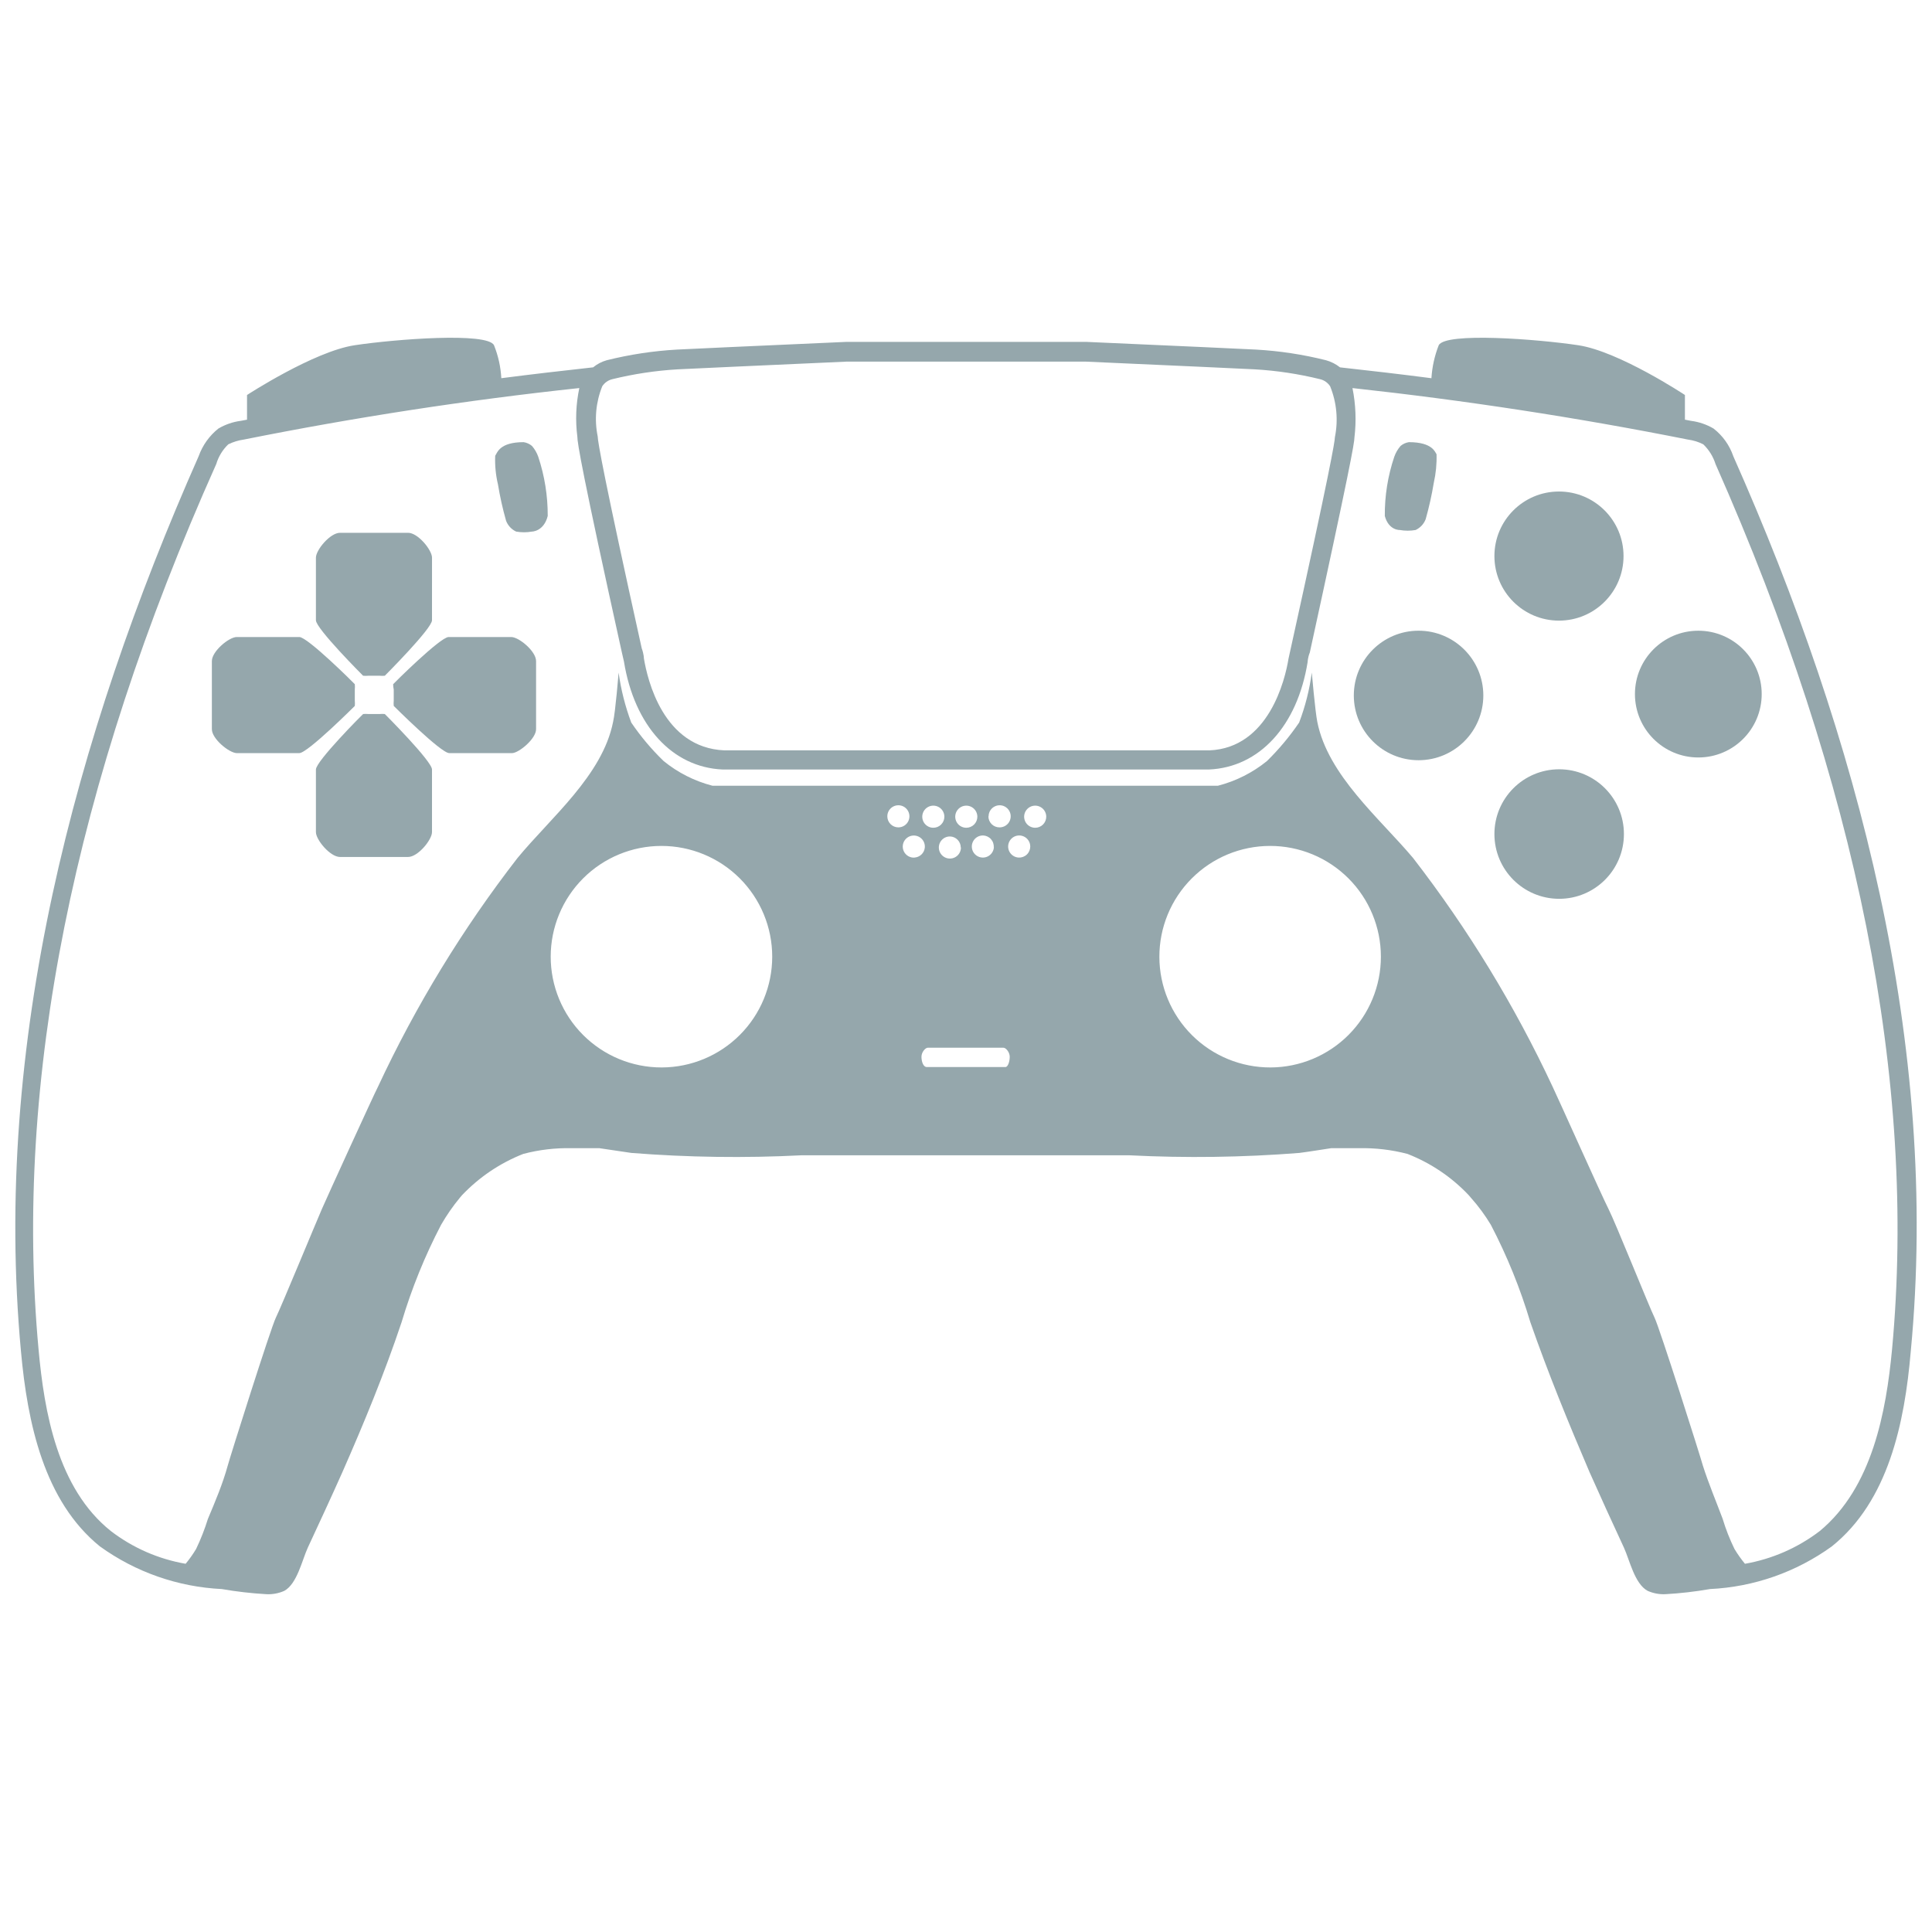
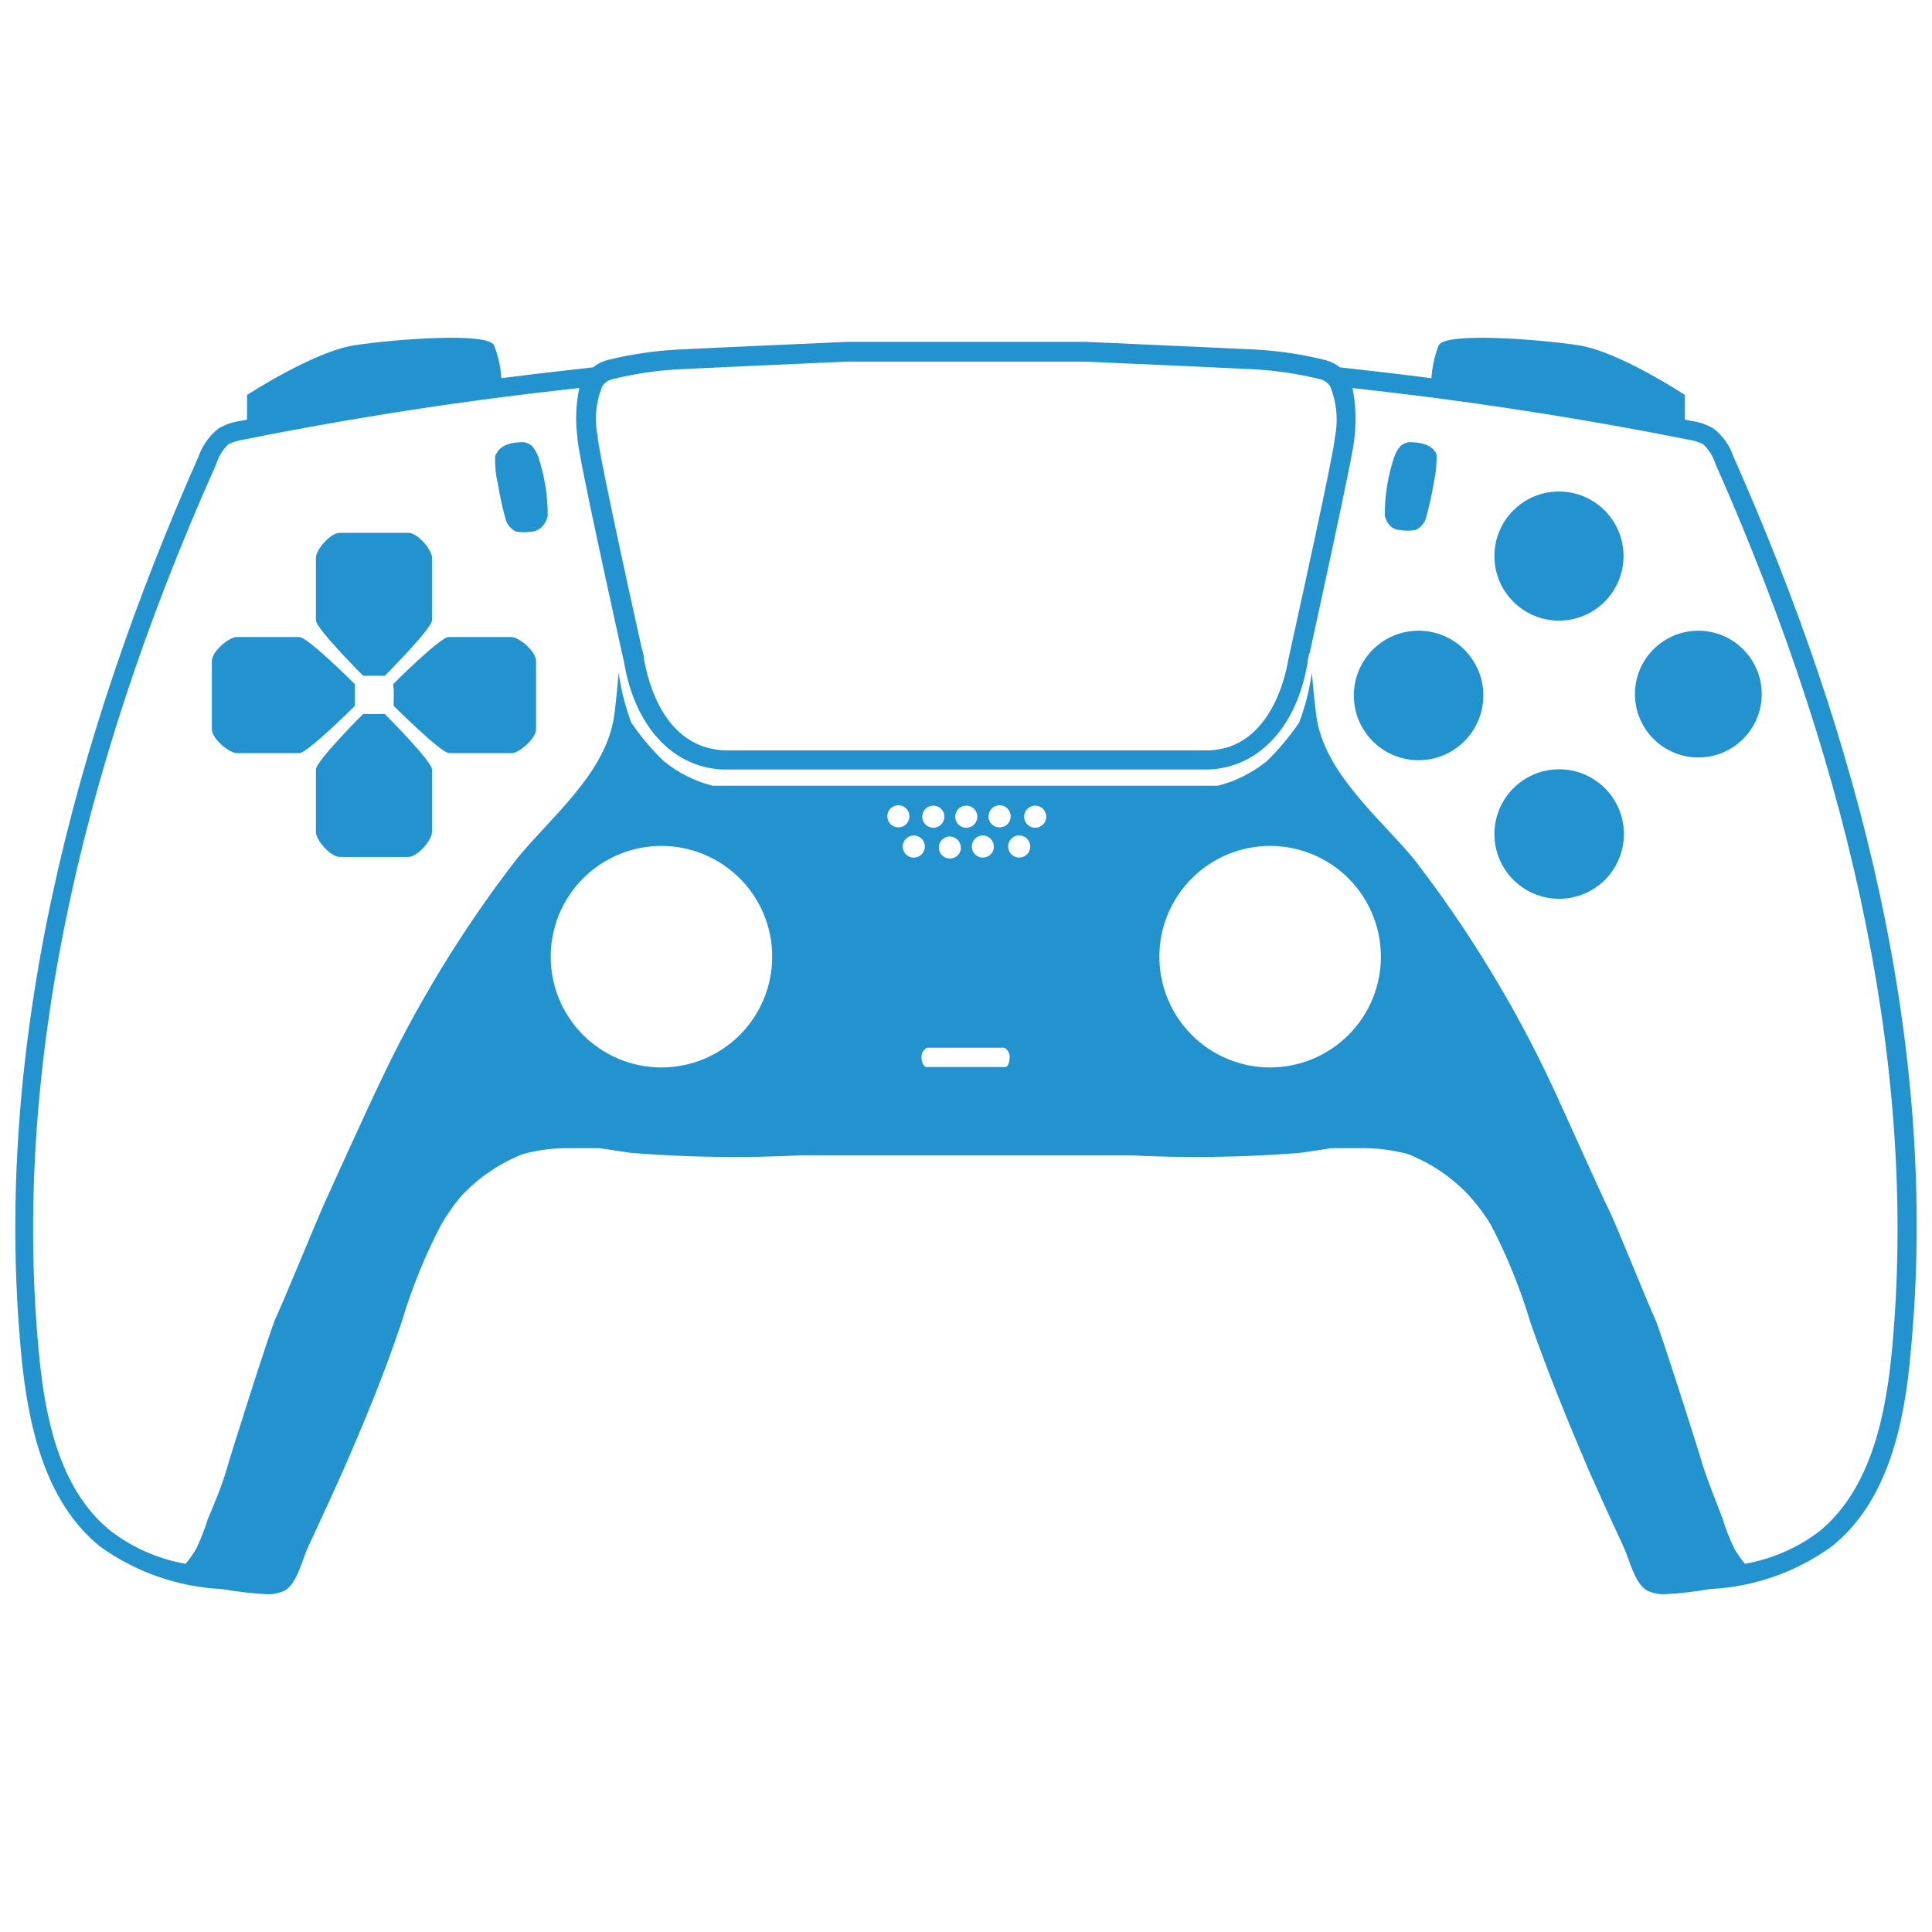
- <svg xmlns="http://www.w3.org/2000/svg" width="548pt" height="548pt" version="1.1" viewBox="0 0 548 548" id="svg242" fill="#95A7AC">
+ <svg xmlns="http://www.w3.org/2000/svg" width="548pt" height="548pt" version="1.1" viewBox="0 0 548 548" id="svg242" fill="#2293CE">
  <defs id="defs216">
    <symbol id="w" overflow="visible">
      <path d="m 18.766,-1.125 c -0.969,0.5 -1.98,0.875 -3.031,1.125 -1.043,0.258 -2.137,0.391 -3.281,0.391 -3.398,0 -6.09,-0.945 -8.078,-2.844 -1.992,-1.906 -2.984,-4.484 -2.984,-7.734 0,-3.258 0.992,-5.836 2.984,-7.734 1.988,-1.906 4.68,-2.859 8.078,-2.859 1.145,0 2.238,0.133 3.281,0.391 1.051,0.25 2.062,0.625 3.031,1.125 v 4.219 c -0.98,-0.656 -1.945,-1.141 -2.891,-1.453 -0.949,-0.312 -1.949,-0.469 -3,-0.469 -1.875,0 -3.352,0.605 -4.422,1.812 -1.074,1.199 -1.609,2.856 -1.609,4.969 0,2.106 0.535,3.762 1.609,4.969 1.07,1.199 2.547,1.797 4.422,1.797 1.051,0 2.051,-0.148 3,-0.453 0.945,-0.312 1.91,-0.801 2.891,-1.469 z" id="path147" />
    </symbol>
    <symbol id="b" overflow="visible">
      <path d="m 13.734,-11.141 c -0.438,-0.195 -0.871,-0.344 -1.297,-0.438 -0.418,-0.102 -0.84,-0.156 -1.266,-0.156 -1.262,0 -2.231,0.406 -2.906,1.219 -0.68,0.805 -1.016,1.953 -1.016,3.453 v 7.062 H 2.359 v -15.312 h 4.891 v 2.516 c 0.625,-1 1.344,-1.727 2.156,-2.188 0.82,-0.469 1.801,-0.703 2.938,-0.703 0.164,0 0.344,0.012 0.531,0.031 0.195,0.012 0.477,0.039 0.844,0.078 z" id="path150" />
    </symbol>
    <symbol id="a" overflow="visible">
      <path d="m 17.641,-7.703 v 1.406 H 6.188 c 0.125,1.148 0.539,2.008 1.25,2.578 0.707,0.574 1.703,0.859 2.984,0.859 1.031,0 2.082,-0.148 3.156,-0.453 1.082,-0.312 2.191,-0.773 3.328,-1.391 v 3.766 c -1.156,0.438 -2.312,0.766 -3.469,0.984 -1.156,0.227 -2.312,0.344 -3.469,0.344 -2.773,0 -4.93,-0.703 -6.469,-2.109 -1.531,-1.406 -2.297,-3.379 -2.297,-5.922 0,-2.5 0.754,-4.461 2.266,-5.891 1.508,-1.438 3.582,-2.156 6.219,-2.156 2.406,0 4.332,0.73 5.781,2.188 1.445,1.449 2.172,3.383 2.172,5.797 z m -5.031,-1.625 c 0,-0.926 -0.273,-1.672 -0.812,-2.234 -0.543,-0.57 -1.25,-0.859 -2.125,-0.859 -0.949,0 -1.719,0.266 -2.312,0.797 -0.594,0.531 -0.965,1.297 -1.109,2.297 z" id="path153" />
    </symbol>
    <symbol id="f" overflow="visible">
      <path d="m 9.219,-6.891 c -1.023,0 -1.793,0.172 -2.312,0.516 -0.512,0.344 -0.766,0.855 -0.766,1.531 0,0.625 0.207,1.117 0.625,1.469 0.414,0.344 0.988,0.516 1.719,0.516 0.926,0 1.703,-0.328 2.328,-0.984 0.633,-0.664 0.953,-1.492 0.953,-2.484 v -0.562 z m 7.469,-1.844 V 0 h -4.922 v -2.266 c -0.656,0.93 -1.398,1.605 -2.219,2.031 -0.824,0.414 -1.824,0.625 -3,0.625 -1.586,0 -2.871,-0.457 -3.859,-1.375 -0.992,-0.926 -1.484,-2.129 -1.484,-3.609 0,-1.789 0.613,-3.102 1.844,-3.938 1.238,-0.844 3.18,-1.266 5.828,-1.266 h 2.891 v -0.391 c 0,-0.77 -0.309,-1.332 -0.922,-1.688 -0.617,-0.363 -1.57,-0.547 -2.859,-0.547 -1.055,0 -2.031,0.105 -2.938,0.312 -0.898,0.211 -1.73,0.523 -2.5,0.938 v -3.734 c 1.039,-0.25 2.086,-0.441 3.141,-0.578 1.062,-0.133 2.125,-0.203 3.188,-0.203 2.758,0 4.75,0.547 5.969,1.641 1.227,1.086 1.844,2.856 1.844,5.312 z" id="path156" />
    </symbol>
    <symbol id="e" overflow="visible">
      <path d="m 7.703,-19.656 v 4.344 H 12.75 v 3.5 H 7.703 v 6.5 c 0,0.711 0.141,1.188 0.422,1.438 0.281,0.25 0.836,0.375 1.672,0.375 h 2.516 v 3.5 h -4.188 c -1.938,0 -3.312,-0.398 -4.125,-1.203 -0.805,-0.812 -1.203,-2.18 -1.203,-4.109 v -6.5 h -2.422 v -3.5 h 2.422 v -4.344 z" id="path159" />
    </symbol>
    <symbol id="g" overflow="visible">
      <path d="m 12.766,-13.078 v -8.203 h 4.922 V -1e-4 H 12.766 v -2.219 c -0.668,0.906 -1.406,1.57 -2.219,1.984 -0.813,0.414 -1.758,0.625 -2.828,0.625 -1.887,0 -3.434,-0.75 -4.641,-2.25 -1.211,-1.5 -1.812,-3.426 -1.812,-5.781 0,-2.363 0.602,-4.297 1.812,-5.797 1.207,-1.5 2.754,-2.25 4.641,-2.25 1.062,0 2,0.215 2.812,0.641 0.82,0.43 1.566,1.086 2.234,1.969 z m -3.219,9.922 c 1.039,0 1.836,-0.379 2.391,-1.141 0.551,-0.77 0.828,-1.883 0.828,-3.344 0,-1.457 -0.277,-2.566 -0.828,-3.328 -0.555,-0.77 -1.352,-1.156 -2.391,-1.156 -1.043,0 -1.84,0.387 -2.391,1.156 -0.555,0.762 -0.828,1.871 -0.828,3.328 0,1.461 0.273,2.574 0.828,3.344 0.551,0.762 1.348,1.141 2.391,1.141 z" id="path162" />
    </symbol>
    <symbol id="k" overflow="visible">
      <path d="m 10.5,-3.156 c 1.051,0 1.852,-0.379 2.406,-1.141 0.551,-0.77 0.828,-1.883 0.828,-3.344 0,-1.457 -0.277,-2.566 -0.828,-3.328 -0.555,-0.77 -1.355,-1.156 -2.406,-1.156 -1.055,0 -1.859,0.387 -2.422,1.156 -0.555,0.773 -0.828,1.883 -0.828,3.328 0,1.449 0.273,2.559 0.828,3.328 0.562,0.773 1.367,1.156 2.422,1.156 z m -3.25,-9.922 c 0.676,-0.883 1.422,-1.539 2.234,-1.969 0.82,-0.426 1.766,-0.641 2.828,-0.641 1.895,0 3.445,0.75 4.656,2.25 1.207,1.5 1.812,3.434 1.812,5.797 0,2.356 -0.605,4.281 -1.812,5.781 -1.211,1.5 -2.762,2.25 -4.656,2.25 -1.062,0 -2.008,-0.211 -2.828,-0.625 C 8.672,-0.66 7.926,-1.32 7.25,-2.219 V -2e-5 H 2.359 v -21.281 H 7.25 Z" id="path165" />
    </symbol>
    <symbol id="j" overflow="visible">
      <path d="m 0.344,-15.312 h 4.891 l 4.125,10.391 3.5,-10.391 h 4.891 l -6.438,16.766 c -0.648,1.695 -1.402,2.883 -2.266,3.562 -0.867,0.688 -2,1.031 -3.406,1.031 H 2.797 V 2.829 h 1.531 c 0.832,0 1.438,-0.137 1.812,-0.406 C 6.523,2.161 6.82,1.692 7.031,1.016 L 7.172,0.595 Z" id="path168" />
    </symbol>
    <symbol id="i" overflow="visible">
      <path d="m 2.578,-20.406 h 14.203 v 3.969 H 7.828 v 3.797 h 8.422 v 3.984 H 7.828 v 4.672 h 9.25 V 4e-4 h -14.5 z" id="path171" />
    </symbol>
    <symbol id="v" overflow="visible">
      <path d="M 2.359,-21.281 H 7.25 V 0 H 2.359 Z" id="path174" />
    </symbol>
    <symbol id="u" overflow="visible">
      <path d="M 2.359,-15.312 H 7.25 V 0 H 2.359 Z m 0,-5.969 H 7.25 v 4 H 2.359 Z" id="path177" />
    </symbol>
    <symbol id="d" overflow="visible">
      <path d="M 17.75,-9.328 V 0 h -4.922 v -7.141 c 0,-1.32 -0.031,-2.234 -0.094,-2.734 -0.062,-0.5 -0.168,-0.867 -0.312,-1.109 -0.188,-0.312 -0.449,-0.555 -0.781,-0.734 -0.324,-0.176 -0.695,-0.266 -1.109,-0.266 -1.023,0 -1.824,0.398 -2.406,1.188 -0.586,0.781 -0.875,1.871 -0.875,3.266 V -1e-4 H 2.359 v -15.312 H 7.25 v 2.234 c 0.738,-0.883 1.52,-1.539 2.344,-1.969 0.832,-0.426 1.75,-0.641 2.75,-0.641 1.77,0 3.113,0.547 4.031,1.641 0.914,1.086 1.375,2.656 1.375,4.719 z" id="path180" />
    </symbol>
    <symbol id="t" overflow="visible">
      <path d="m 10.75,-12.516 c 0.82,0 1.445,-0.18 1.875,-0.547 0.438,-0.363 0.656,-0.898 0.656,-1.609 0,-0.695 -0.219,-1.227 -0.656,-1.594 -0.43,-0.375 -1.055,-0.562 -1.875,-0.562 H 7.828 v 4.312 z m 0.172,8.938 c 1.062,0 1.859,-0.223 2.391,-0.672 0.531,-0.445 0.797,-1.125 0.797,-2.031 0,-0.883 -0.266,-1.547 -0.797,-1.984 -0.523,-0.438 -1.32,-0.656 -2.391,-0.656 h -3.094 v 5.344 z m 4.891,-7.344 c 1.133,0.324 2.008,0.93 2.625,1.812 0.625,0.887 0.938,1.969 0.938,3.25 0,1.969 -0.668,3.438 -2,4.406 -1.336,0.969 -3.356,1.453 -6.062,1.453 h -8.734 v -20.406 h 7.891 c 2.832,0 4.883,0.43 6.156,1.281 1.281,0.855 1.922,2.227 1.922,4.109 0,1 -0.234,1.852 -0.703,2.547 -0.469,0.688 -1.148,1.203 -2.031,1.547 z" id="path183" />
    </symbol>
    <symbol id="s" overflow="visible">
      <path d="m 14.312,-14.828 v 3.719 c -1.043,-0.438 -2.055,-0.766 -3.031,-0.984 -0.98,-0.219 -1.902,-0.328 -2.766,-0.328 -0.93,0 -1.621,0.117 -2.078,0.344 -0.449,0.23 -0.672,0.59 -0.672,1.078 0,0.387 0.172,0.684 0.516,0.891 0.344,0.211 0.957,0.367 1.844,0.469 l 0.859,0.125 c 2.508,0.324 4.195,0.852 5.062,1.578 0.863,0.73 1.297,1.871 1.297,3.422 0,1.637 -0.605,2.867 -1.812,3.688 -1.199,0.812 -2.992,1.219 -5.375,1.219 -1.023,0 -2.074,-0.078 -3.156,-0.234 -1.074,-0.156 -2.18,-0.395 -3.312,-0.719 v -3.719 c 0.969,0.48 1.961,0.84 2.984,1.078 1.031,0.23 2.078,0.344 3.141,0.344 0.957,0 1.676,-0.129 2.156,-0.391 0.477,-0.27 0.719,-0.664 0.719,-1.188 0,-0.438 -0.168,-0.758 -0.5,-0.969 -0.336,-0.219 -0.996,-0.383 -1.984,-0.5 L 7.343,-6.016 c -2.18,-0.27 -3.703,-0.773 -4.578,-1.516 -0.875,-0.738 -1.312,-1.859 -1.312,-3.359 0,-1.625 0.551,-2.828 1.656,-3.609 1.113,-0.789 2.82,-1.188 5.125,-1.188 0.895,0 1.836,0.074 2.828,0.219 1,0.137 2.082,0.352 3.25,0.641 z" id="path186" />
    </symbol>
    <symbol id="c" overflow="visible">
      <path d="m 9.641,-12.188 c -1.086,0 -1.914,0.391 -2.484,1.172 -0.574,0.781 -0.859,1.906 -0.859,3.375 0,1.469 0.285,2.594 0.859,3.375 0.57,0.773 1.398,1.156 2.484,1.156 1.062,0 1.875,-0.383 2.438,-1.156 0.57,-0.781 0.859,-1.906 0.859,-3.375 0,-1.469 -0.289,-2.594 -0.859,-3.375 -0.562,-0.781 -1.375,-1.172 -2.438,-1.172 z m 0,-3.5 c 2.633,0 4.691,0.715 6.172,2.141 1.477,1.418 2.219,3.387 2.219,5.906 0,2.512 -0.742,4.481 -2.219,5.906 C 14.332,-0.317 12.273,0.39 9.641,0.39 6.992,0.39 4.926,-0.317 3.438,-1.735 1.945,-3.161 1.203,-5.13 1.203,-7.641 c 0,-2.519 0.742,-4.488 2.234,-5.906 1.488,-1.426 3.555,-2.141 6.203,-2.141 z" id="path189" />
    </symbol>
    <symbol id="h" overflow="visible">
      <path d="m 2.188,-5.969 v -9.344 h 4.922 v 1.531 c 0,0.836 -0.008,1.875 -0.016,3.125 -0.012,1.25 -0.016,2.086 -0.016,2.5 0,1.242 0.031,2.133 0.094,2.672 0.07,0.543 0.18,0.934 0.328,1.172 0.207,0.324 0.473,0.574 0.797,0.75 0.32,0.168 0.691,0.25 1.109,0.25 1.02,0 1.82,-0.391 2.406,-1.172 0.582,-0.781 0.875,-1.867 0.875,-3.266 v -7.562 h 4.891 V -6e-4 H 12.688 V -2.219 C 11.945,-1.321 11.164,-0.661 10.344,-0.235 9.519,0.179 8.609,0.39 7.609,0.39 5.848,0.39 4.504,-0.149 3.578,-1.235 2.648,-2.317 2.188,-3.895 2.188,-5.969 Z" id="path192" />
    </symbol>
    <symbol id="r" overflow="visible">
      <path d="m 12.422,-21.281 v 3.219 H 9.719 c -0.688,0 -1.172,0.125 -1.453,0.375 -0.273,0.25 -0.406,0.688 -0.406,1.312 v 1.062 h 4.188 v 3.5 H 7.86 V -2e-4 h -4.891 v -11.812 h -2.438 v -3.5 h 2.438 v -1.062 c 0,-1.664 0.461,-2.898 1.391,-3.703 0.926,-0.801 2.367,-1.203 4.328,-1.203 z" id="path195" />
    </symbol>
    <symbol id="q" overflow="visible">
      <path d="m 16.547,-12.766 c 0.613,-0.945 1.348,-1.672 2.203,-2.172 0.852,-0.5 1.789,-0.75 2.812,-0.75 1.758,0 3.098,0.547 4.016,1.641 0.926,1.086 1.391,2.656 1.391,4.719 V -4e-4 h -4.922 v -7.984 -0.359 c 0.008,-0.133 0.016,-0.32 0.016,-0.562 0,-1.082 -0.164,-1.863 -0.484,-2.344 -0.312,-0.488 -0.824,-0.734 -1.531,-0.734 -0.93,0 -1.648,0.387 -2.156,1.156 -0.512,0.762 -0.773,1.867 -0.781,3.312 v 7.516 h -4.922 v -7.984 c 0,-1.695 -0.148,-2.785 -0.438,-3.266 -0.293,-0.488 -0.812,-0.734 -1.562,-0.734 -0.938,0 -1.664,0.387 -2.172,1.156 -0.512,0.762 -0.766,1.859 -0.766,3.297 v 7.531 h -4.922 v -15.312 h 4.922 v 2.234 c 0.602,-0.863 1.289,-1.516 2.062,-1.953 0.781,-0.438 1.641,-0.656 2.578,-0.656 1.062,0 2,0.258 2.812,0.766 0.812,0.512 1.426,1.23 1.844,2.156 z" id="path198" />
    </symbol>
    <symbol id="p" overflow="visible">
      <path d="M 17.75,-9.328 V 0 h -4.922 v -7.109 c 0,-1.344 -0.031,-2.266 -0.094,-2.766 -0.062,-0.5 -0.168,-0.867 -0.312,-1.109 -0.188,-0.312 -0.449,-0.555 -0.781,-0.734 -0.324,-0.176 -0.695,-0.266 -1.109,-0.266 -1.023,0 -1.824,0.398 -2.406,1.188 -0.586,0.781 -0.875,1.871 -0.875,3.266 V -1e-4 H 2.359 v -21.281 H 7.25 v 8.203 c 0.738,-0.883 1.52,-1.539 2.344,-1.969 0.832,-0.426 1.75,-0.641 2.75,-0.641 1.77,0 3.113,0.547 4.031,1.641 0.914,1.086 1.375,2.656 1.375,4.719 z" id="path201" />
    </symbol>
    <symbol id="o" overflow="visible">
      <path d="m 2.578,-20.406 h 5.875 l 7.422,14 v -14 h 4.984 V 0 h -5.875 L 7.562,-14 V 0 H 2.578 Z" id="path204" />
    </symbol>
    <symbol id="n" overflow="visible">
      <path d="m 2.578,-20.406 h 8.734 c 2.594,0 4.582,0.578 5.969,1.734 1.395,1.148 2.094,2.789 2.094,4.922 0,2.137 -0.699,3.781 -2.094,4.938 -1.387,1.156 -3.375,1.734 -5.969,1.734 H 7.828 V 3e-4 h -5.25 z m 5.25,3.812 v 5.703 H 10.75 c 1.02,0 1.805,-0.25 2.359,-0.75 0.562,-0.5 0.844,-1.203 0.844,-2.109 0,-0.914 -0.281,-1.617 -0.844,-2.109 -0.555,-0.488 -1.34,-0.734 -2.359,-0.734 z" id="path207" />
    </symbol>
    <symbol id="m" overflow="visible">
      <path d="M 2.359,-15.312 H 7.25 v 15.031 c 0,2.051 -0.496,3.617 -1.484,4.703 -0.98,1.082 -2.406,1.625 -4.281,1.625 H -0.938 V 2.828 h 0.859 c 0.926,0 1.562,-0.211 1.906,-0.625 0.352,-0.418 0.531,-1.246 0.531,-2.484 z m 0,-5.969 H 7.25 v 4 H 2.359 Z" id="path210" />
    </symbol>
    <symbol id="l" overflow="visible">
      <path d="m 14.719,-14.828 v 3.984 c -0.656,-0.457 -1.324,-0.797 -2,-1.016 -0.668,-0.219 -1.359,-0.328 -2.078,-0.328 -1.367,0 -2.434,0.402 -3.203,1.203 -0.762,0.793 -1.141,1.906 -1.141,3.344 0,1.43 0.379,2.543 1.141,3.344 0.77,0.793 1.836,1.188 3.203,1.188 0.758,0 1.484,-0.109 2.172,-0.328 0.688,-0.227 1.32,-0.566 1.906,-1.016 v 4 c -0.762,0.281 -1.539,0.488 -2.328,0.625 -0.781,0.145 -1.574,0.219 -2.375,0.219 -2.762,0 -4.922,-0.707 -6.484,-2.125 -1.555,-1.414 -2.328,-3.383 -2.328,-5.906 0,-2.531 0.773,-4.504 2.328,-5.922 1.562,-1.414 3.723,-2.125 6.484,-2.125 0.801,0 1.594,0.074 2.375,0.219 0.781,0.137 1.555,0.352 2.328,0.641 z" id="path213" />
    </symbol>
  </defs>
  <g id="g240" transform="translate(-75.92424,-6.015258)">
    <path d="m 567.56,135.41 c -1.059,-3.102 -3.008,-5.828 -5.598,-7.84 -1.961,-1.152 -4.133,-1.895 -6.387,-2.184 l -1.734,-0.336 v -7 c 0,0 -18.703,-12.375 -30.238,-14.109 -11.535,-1.734 -37.688,-3.754 -39.594,0 -1.172,2.988 -1.871,6.144 -2.07,9.352 -8.625,-1.121 -17.305,-2.129 -25.93,-3.078 v -0.004 c -1.176,-0.93 -2.527,-1.617 -3.977,-2.016 -6.516,-1.637 -13.172,-2.648 -19.879,-3.023 l -15.512,-0.727 -32.594,-1.457 h -68.039 l -32.535,1.457 -15.512,0.727 c -6.727,0.379 -13.402,1.391 -19.938,3.023 -1.414,0.395 -2.731,1.082 -3.863,2.016 -8.68,0.953 -17.359,1.961 -26.039,3.078 v 0.004 c -0.176,-3.211 -0.875,-6.371 -2.074,-9.352 -1.848,-3.754 -28,-1.734 -39.535,0 -11.535,1.734 -30.52,14.113 -30.52,14.113 v 7 l -1.793,0.336 v -0.004 c -2.234,0.297 -4.387,1.039 -6.328,2.184 -2.562,2.039 -4.5,4.758 -5.598,7.84 -35.281,79.746 -58.465,166.99 -50.402,253.91 1.848,20.383 6.551,42.504 22.398,55.328 h 0.004 c 10.102,7.289 22.105,11.492 34.551,12.094 4.188,0.727 8.414,1.211 12.656,1.457 1.75,0.086 3.496,-0.238 5.094,-0.953 3.641,-2.016 5.039,-8.734 6.664,-12.266 3.305,-7.113 6.609,-14.223 9.801,-21.391 6.16,-14 11.93,-28 16.801,-42.559 2.844,-9.539 6.594,-18.785 11.199,-27.609 1.555,-2.699 3.332,-5.269 5.32,-7.672 l 0.617,-0.727 c 4.863,-5.121 10.785,-9.117 17.359,-11.703 4.492,-1.188 9.129,-1.734 13.777,-1.625 h 7.84 l 9.07,1.344 c 16.023,1.262 32.109,1.488 48.16,0.672 h 93.129 c 16.051,0.812 32.137,0.59 48.16,-0.672 3.023,-0.391 5.992,-0.895 9.016,-1.344 h 7.84 c 4.664,-0.105 9.32,0.441 13.832,1.625 6.578,2.574 12.508,6.57 17.359,11.703 l 0.672,0.785 c 2.098,2.359 3.973,4.91 5.602,7.613 4.606,8.824 8.355,18.07 11.199,27.609 5.039,14.449 10.809,28.559 16.801,42.559 3.191,7.168 6.441,14.281 9.742,21.391 1.625,3.527 3.023,10.246 6.719,12.266 h 0.004 c 1.582,0.703 3.309,1.031 5.039,0.953 4.242,-0.238 8.469,-0.723 12.656,-1.457 12.445,-0.594 24.449,-4.797 34.551,-12.094 16.016,-12.824 20.664,-34.945 22.398,-55.328 8.289,-86.914 -14.949,-174.16 -50.344,-253.91 z M 246.74,115.59 c 0.66,-1.016 1.684,-1.738 2.859,-2.019 6.098,-1.496 12.32,-2.434 18.59,-2.797 l 15.566,-0.727 32.258,-1.457 h 67.93 l 32.367,1.457 15.512,0.727 c 6.25,0.363 12.457,1.301 18.535,2.797 1.176,0.281 2.199,1.004 2.856,2.019 1.859,4.578 2.328,9.602 1.344,14.445 0,1.121 -1.344,9.297 -12.543,60.031 l -0.617,2.801 c -0.953,5.938 -5.602,25.258 -22.398,25.984 h -137.59 c -17.359,-0.727 -21.84,-20.047 -22.848,-26.098 0,0 0,-1.176 -0.617,-2.856 -10.809,-48.832 -12.434,-58.465 -12.488,-60.09 l 0.004,0.004 c -0.98,-4.766 -0.535,-9.715 1.285,-14.223 z m 16.801,193.2 c -8.332,0 -16.32,-3.312 -22.215,-9.203 -5.891,-5.891 -9.199,-13.883 -9.199,-22.215 0,-8.332 3.309,-16.32 9.199,-22.215 5.894,-5.891 13.883,-9.199 22.215,-9.199 8.332,0 16.324,3.309 22.215,9.199 5.891,5.894 9.203,13.883 9.203,22.215 0,8.312 -3.297,16.289 -9.164,22.176 -5.867,5.887 -13.828,9.211 -22.141,9.242 z m 64.066,-71.234 c 0,-1.266 0.762,-2.41 1.934,-2.894 1.172,-0.488 2.519,-0.219 3.418,0.68 0.898,0.895 1.164,2.246 0.68,3.418 -0.484,1.172 -1.629,1.934 -2.898,1.934 -0.832,0 -1.629,-0.328 -2.215,-0.918 -0.59,-0.59 -0.918,-1.387 -0.918,-2.219 z m 7.84,11.703 v 0.004 c -1.316,0.137 -2.578,-0.566 -3.152,-1.758 -0.574,-1.191 -0.34,-2.613 0.586,-3.559 0.926,-0.945 2.344,-1.207 3.547,-0.656 1.203,0.551 1.93,1.797 1.816,3.113 -0.141,1.602 -1.473,2.836 -3.078,2.859 z m 22.398,-3.137 v 0.004 c 0,1.273 -0.77,2.418 -1.949,2.902 -1.18,0.48 -2.531,0.203 -3.426,-0.707 -0.891,-0.906 -1.145,-2.266 -0.641,-3.438 0.504,-1.168 1.664,-1.918 2.938,-1.895 0.859,0.027 1.676,0.41 2.246,1.055 0.574,0.648 0.855,1.5 0.777,2.359 z m -1.512,-8.566 c 0,-1.266 0.766,-2.41 1.938,-2.894 1.172,-0.488 2.519,-0.219 3.414,0.68 0.898,0.895 1.168,2.246 0.68,3.418 -0.484,1.172 -1.629,1.934 -2.894,1.934 -0.844,0.016 -1.656,-0.309 -2.254,-0.898 -0.602,-0.59 -0.938,-1.395 -0.938,-2.238 z m -6.328,3.25 c -1.27,0 -2.41,-0.766 -2.898,-1.938 -0.484,-1.172 -0.215,-2.519 0.68,-3.418 0.898,-0.895 2.246,-1.164 3.418,-0.68 1.172,0.488 1.938,1.629 1.938,2.898 0,0.832 -0.332,1.629 -0.918,2.219 -0.59,0.586 -1.387,0.918 -2.219,0.918 z m -1.512,5.602 v -0.004 c 0,1.27 -0.766,2.414 -1.938,2.898 -1.172,0.484 -2.519,0.219 -3.418,-0.68 -0.895,-0.898 -1.164,-2.246 -0.68,-3.418 0.488,-1.172 1.629,-1.934 2.898,-1.934 1.711,0.027 3.082,1.426 3.082,3.133 z m -7.84,-5.602 c -1.27,0 -2.414,-0.766 -2.898,-1.938 -0.484,-1.172 -0.215,-2.519 0.68,-3.418 0.898,-0.895 2.246,-1.164 3.418,-0.68 1.172,0.488 1.938,1.629 1.938,2.898 0,0.84 -0.34,1.648 -0.938,2.238 -0.602,0.59 -1.414,0.914 -2.254,0.898 z m 20.551,67.871 h -11.199 -11.199 c -1.008,0 -1.512,-1.566 -1.512,-2.91 0,-1.344 1.121,-2.574 1.793,-2.574 h 21.449 c 0.727,0 1.793,1.289 1.793,2.574 -0.004,1.285 -0.453,2.742 -1.125,2.91 z m 3.809,-59.414 c -1.27,0 -2.41,-0.766 -2.898,-1.938 -0.484,-1.172 -0.215,-2.519 0.68,-3.418 0.898,-0.898 2.246,-1.164 3.418,-0.68 1.172,0.484 1.938,1.629 1.938,2.898 0,0.859 -0.352,1.684 -0.977,2.277 -0.625,0.594 -1.469,0.902 -2.328,0.859 z m 4.535,-8.457 c -1.266,0 -2.41,-0.766 -2.894,-1.938 -0.488,-1.172 -0.219,-2.519 0.68,-3.418 0.895,-0.895 2.242,-1.164 3.414,-0.68 1.172,0.488 1.938,1.629 1.938,2.898 0,0.832 -0.332,1.629 -0.918,2.219 -0.59,0.586 -1.387,0.918 -2.219,0.918 z m 66.754,67.984 c -8.34,0.027 -16.348,-3.258 -22.262,-9.137 -5.914,-5.879 -9.246,-13.867 -9.266,-22.207 -0.019,-8.336 3.273,-16.34 9.16,-22.246 5.887,-5.91 13.879,-9.234 22.219,-9.242 8.336,-0.012 16.336,3.293 22.238,9.188 5.898,5.891 9.215,13.891 9.215,22.227 0,8.312 -3.297,16.289 -9.164,22.176 -5.867,5.887 -13.828,9.211 -22.141,9.242 z m 176.29,79.969 c -1.68,17.695 -5.602,39.199 -20.496,51.52 -6.227,4.758 -13.508,7.945 -21.227,9.293 -1.09,-1.324 -2.082,-2.727 -2.969,-4.199 -1.348,-2.758 -2.473,-5.625 -3.359,-8.566 -1.848,-4.93 -3.977,-9.969 -5.602,-15.062 -0.617,-2.352 -12.32,-39.199 -13.719,-42 -1.398,-2.801 -11.199,-27.215 -13.047,-30.801 -1.848,-3.586 -14.785,-32.535 -15.848,-34.664 -10.762,-23.031 -24.039,-44.797 -39.594,-64.906 -9.406,-11.199 -24.137,-23.406 -27.16,-38.586 -0.617,-3.078 -1.566,-14 -1.566,-14 v 0.004 c -0.645,4.844 -1.848,9.598 -3.586,14.168 -2.676,3.93 -5.734,7.586 -9.125,10.918 -4.074,3.305 -8.812,5.691 -13.891,7 h -71.68 -71.734 c -5.062,-1.309 -9.781,-3.695 -13.832,-7 -3.43,-3.312 -6.508,-6.973 -9.184,-10.918 -1.711,-4.578 -2.914,-9.328 -3.586,-14.168 0,0 -0.895,11.199 -1.566,14 -3.023,15.176 -17.695,27.16 -27.105,38.586 v -0.004 c -15.57,20.094 -28.852,41.863 -39.59,64.906 -1.121,2.129 -14.336,31.078 -15.902,34.664 -1.566,3.586 -11.648,28 -13.047,30.801 -1.399,2.801 -13.047,39.648 -13.664,42 -1.398,5.098 -3.527,10.137 -5.602,15.062 h -0.004 c -0.91,2.934 -2.031,5.797 -3.359,8.566 -0.883,1.473 -1.875,2.875 -2.969,4.199 -7.723,-1.336 -15.004,-4.523 -21.223,-9.293 -15.062,-12.039 -18.871,-33.602 -20.496,-51.52 -7,-75.824 9.801,-160.33 50.398,-251.11 h 0.004 c 0.629,-2.133 1.809,-4.062 3.414,-5.602 1.375,-0.676 2.852,-1.133 4.367,-1.344 31.305,-6.273 63.223,-11.199 95.199,-14.617 v 0.004 c -0.957,4.527 -1.148,9.184 -0.559,13.773 0,1.734 1.289,9.91 12.602,61.098 0.391,1.625 0.617,2.633 0.617,2.688 2.969,18.258 13.719,30.016 28,30.633 h 137.93 c 14.336,-0.617 25.09,-12.375 28,-30.52 0,0 0,-1.121 0.617,-2.688 11.199,-51.297 12.656,-59.473 12.656,-60.984 0.559,-4.668 0.371,-9.395 -0.562,-14 31.863,3.473 63.727,8.344 95.199,14.617 v -0.004 c 1.504,0.203 2.961,0.656 4.312,1.344 1.609,1.547 2.801,3.473 3.473,5.602 40.207,90.777 57.121,175.28 50.066,251.11 z" id="path218" />
    <path d="m 496.66,203.28 c 0,10.145 -8.223,18.367 -18.367,18.367 -10.144,0 -18.367,-8.223 -18.367,-18.367 0,-10.144 8.223,-18.371 18.367,-18.371 10.144,0 18.367,8.227 18.367,18.371" id="path220" />
    <path d="m 536.43,163.74 c 0,10.117 -8.199,18.312 -18.312,18.312 -10.113,0 -18.312,-8.195 -18.312,-18.312 0,-10.113 8.199,-18.309 18.312,-18.309 10.113,0 18.312,8.195 18.312,18.309" id="path222" />
    <path d="m 575.62,202.89 c 0,9.93 -8.051,17.977 -17.977,17.977 -9.93,0 -17.977,-8.047 -17.977,-17.977 0,-9.926 8.047,-17.977 17.977,-17.977 9.926,0 17.977,8.051 17.977,17.977" id="path224" />
    <path d="m 536.54,242.59 c 0,10.145 -8.223,18.367 -18.367,18.367 -10.144,0 -18.367,-8.223 -18.367,-18.367 0,-10.144 8.223,-18.371 18.367,-18.371 10.144,0 18.367,8.227 18.367,18.371" id="path226" />
    <path d="m 475.55,131.43 c -0.863,0.133 -1.68,0.5 -2.352,1.062 -0.789,0.902 -1.398,1.949 -1.793,3.078 -1.828,5.41 -2.738,11.09 -2.688,16.801 1.121,4.144 4.258,3.977 4.258,3.977 1.48,0.262 2.996,0.262 4.481,0 1.316,-0.617 2.34,-1.723 2.856,-3.078 0.957,-3.391 1.723,-6.832 2.297,-10.305 0.602,-2.664 0.867,-5.391 0.781,-8.121 -0.391,-0.449 -1.008,-3.414 -7.84,-3.414 z" id="path228" />
    <path d="m 224.45,131.43 c 0.863,0.133 1.68,0.5 2.352,1.062 0.789,0.902 1.398,1.949 1.793,3.078 1.805,5.418 2.711,11.094 2.688,16.801 -1.121,4.426 -4.481,4.426 -4.481,4.426 -1.484,0.262 -3,0.262 -4.481,0 -1.316,-0.617 -2.34,-1.723 -2.856,-3.082 -0.957,-3.387 -1.727,-6.828 -2.297,-10.305 -0.633,-2.656 -0.895,-5.387 -0.785,-8.117 0.617,-0.898 1.234,-3.863 8.066,-3.863 z" id="path230" />
    <path d="m 191.63,157.14 h -9.633 -9.633 c -2.801,0 -6.832,4.871 -6.832,7.055 v 17.754 c 0,2.352 13.215,15.566 13.383,15.734 h 0.004 c 0.5,0.051 1.008,0.051 1.512,0 h 3.137 -0.004 c 0.504,0.051 1.012,0.051 1.512,0 0,0 13.383,-13.383 13.383,-15.734 l 0.004,-17.754 c 0,-2.184 -4.031,-7.113 -6.832,-7.055 z" id="path232" />
    <path d="m 191.63,249.09 h -19.266 c -2.801,0 -6.832,-4.871 -6.832,-7.055 v -17.754 c 0,-2.352 13.215,-15.625 13.383,-15.734 l 0.004,-0.004 c 0.5,-0.047 1.008,-0.047 1.512,0 h 3.137 -0.004 c 0.504,-0.047 1.012,-0.047 1.512,0 0,0 13.383,13.383 13.383,15.734 v 17.754 c 0.004,2.184 -4.027,7.113 -6.828,7.059 z" id="path234" />
    <path d="m 227.98,212.8 v -9.633 -9.633 c 0,-2.801 -4.871,-6.832 -7.055,-6.832 h -17.754 c -2.352,0 -15.625,13.215 -15.734,13.383 v 0.004 c 0.004,0.508 0.059,1.012 0.168,1.512 v 3.137 -0.004 c -0.051,0.504 -0.051,1.012 0,1.512 0,0 13.383,13.383 15.734,13.383 l 17.863,0.004 c 1.906,-0.059 6.832,-4.09 6.777,-6.832 z" id="path236" />
    <path d="m 136.02,212.8 v -9.633 -9.633 c 0,-2.801 4.871,-6.832 7.055,-6.832 h 17.754 c 2.352,0 15.625,13.215 15.734,13.383 v 0.004 c 0.051,0.5 0.051,1.008 0,1.512 v 3.137 -0.004 c 0.051,0.504 0.051,1.012 0,1.512 0,0 -13.383,13.383 -15.734,13.383 l -17.754,0.004 c -2.184,-0.059 -7.109,-4.09 -7.055,-6.832 z" id="path238" />
  </g>
</svg>
